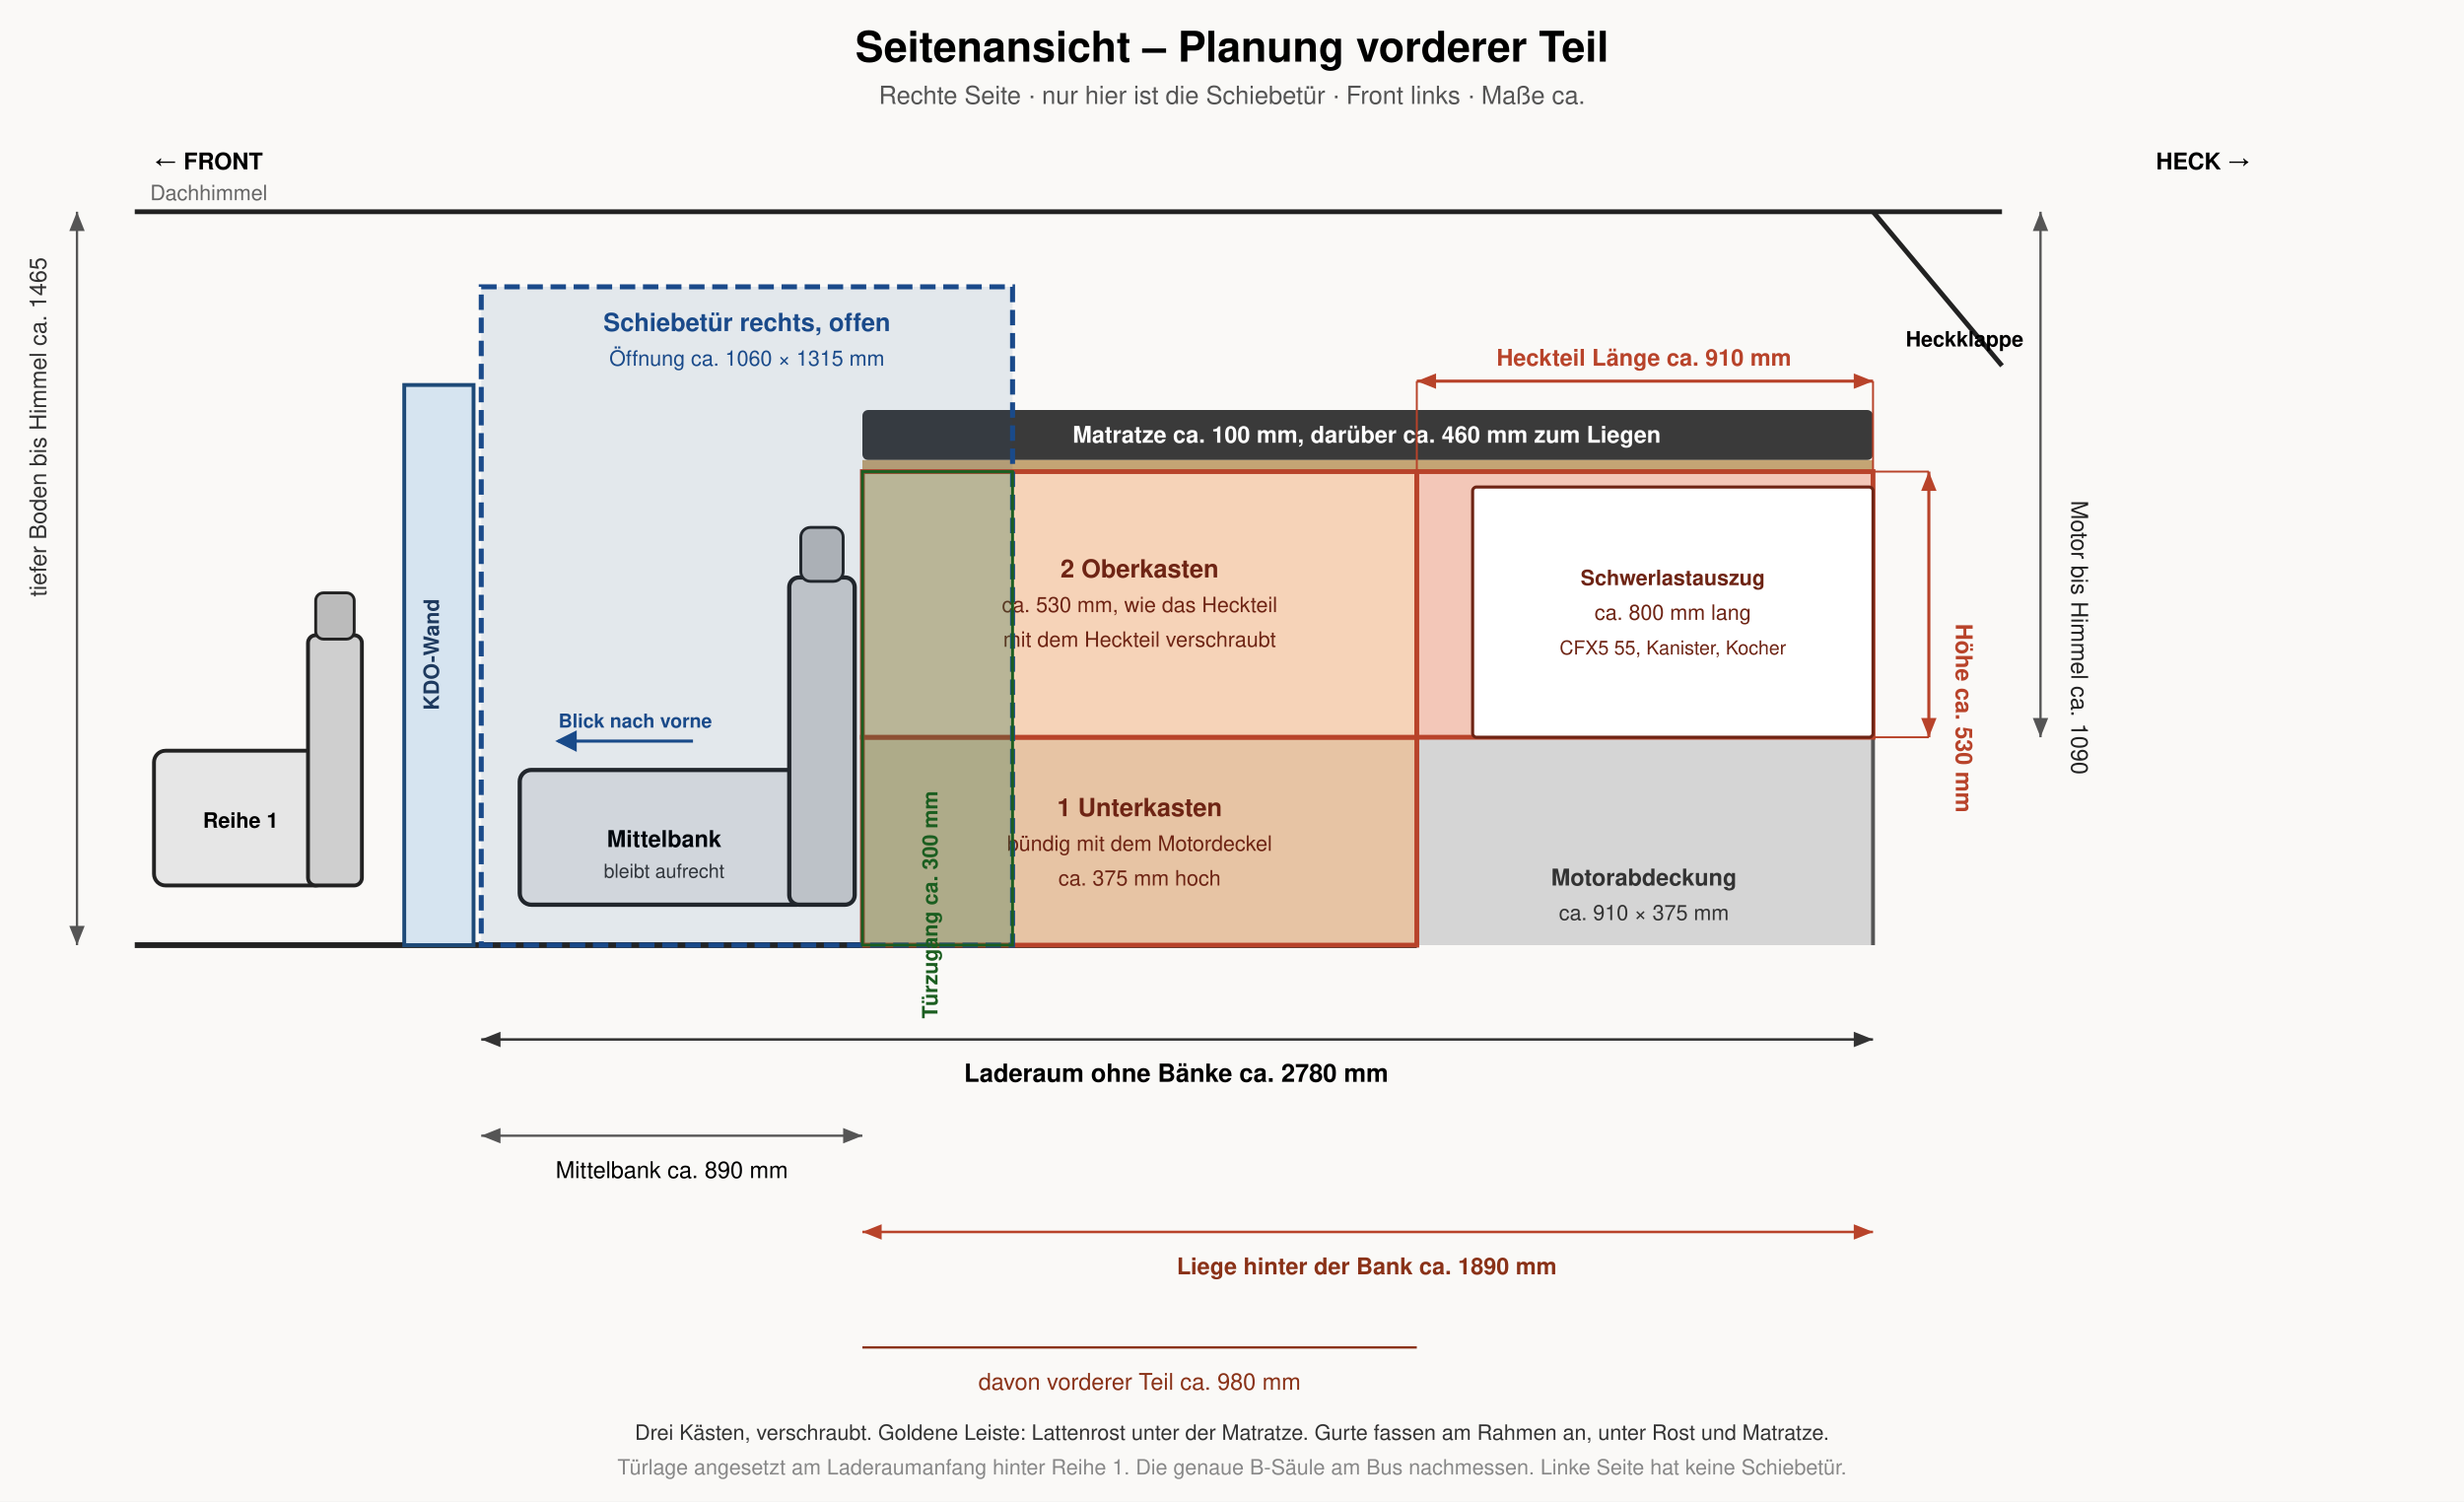
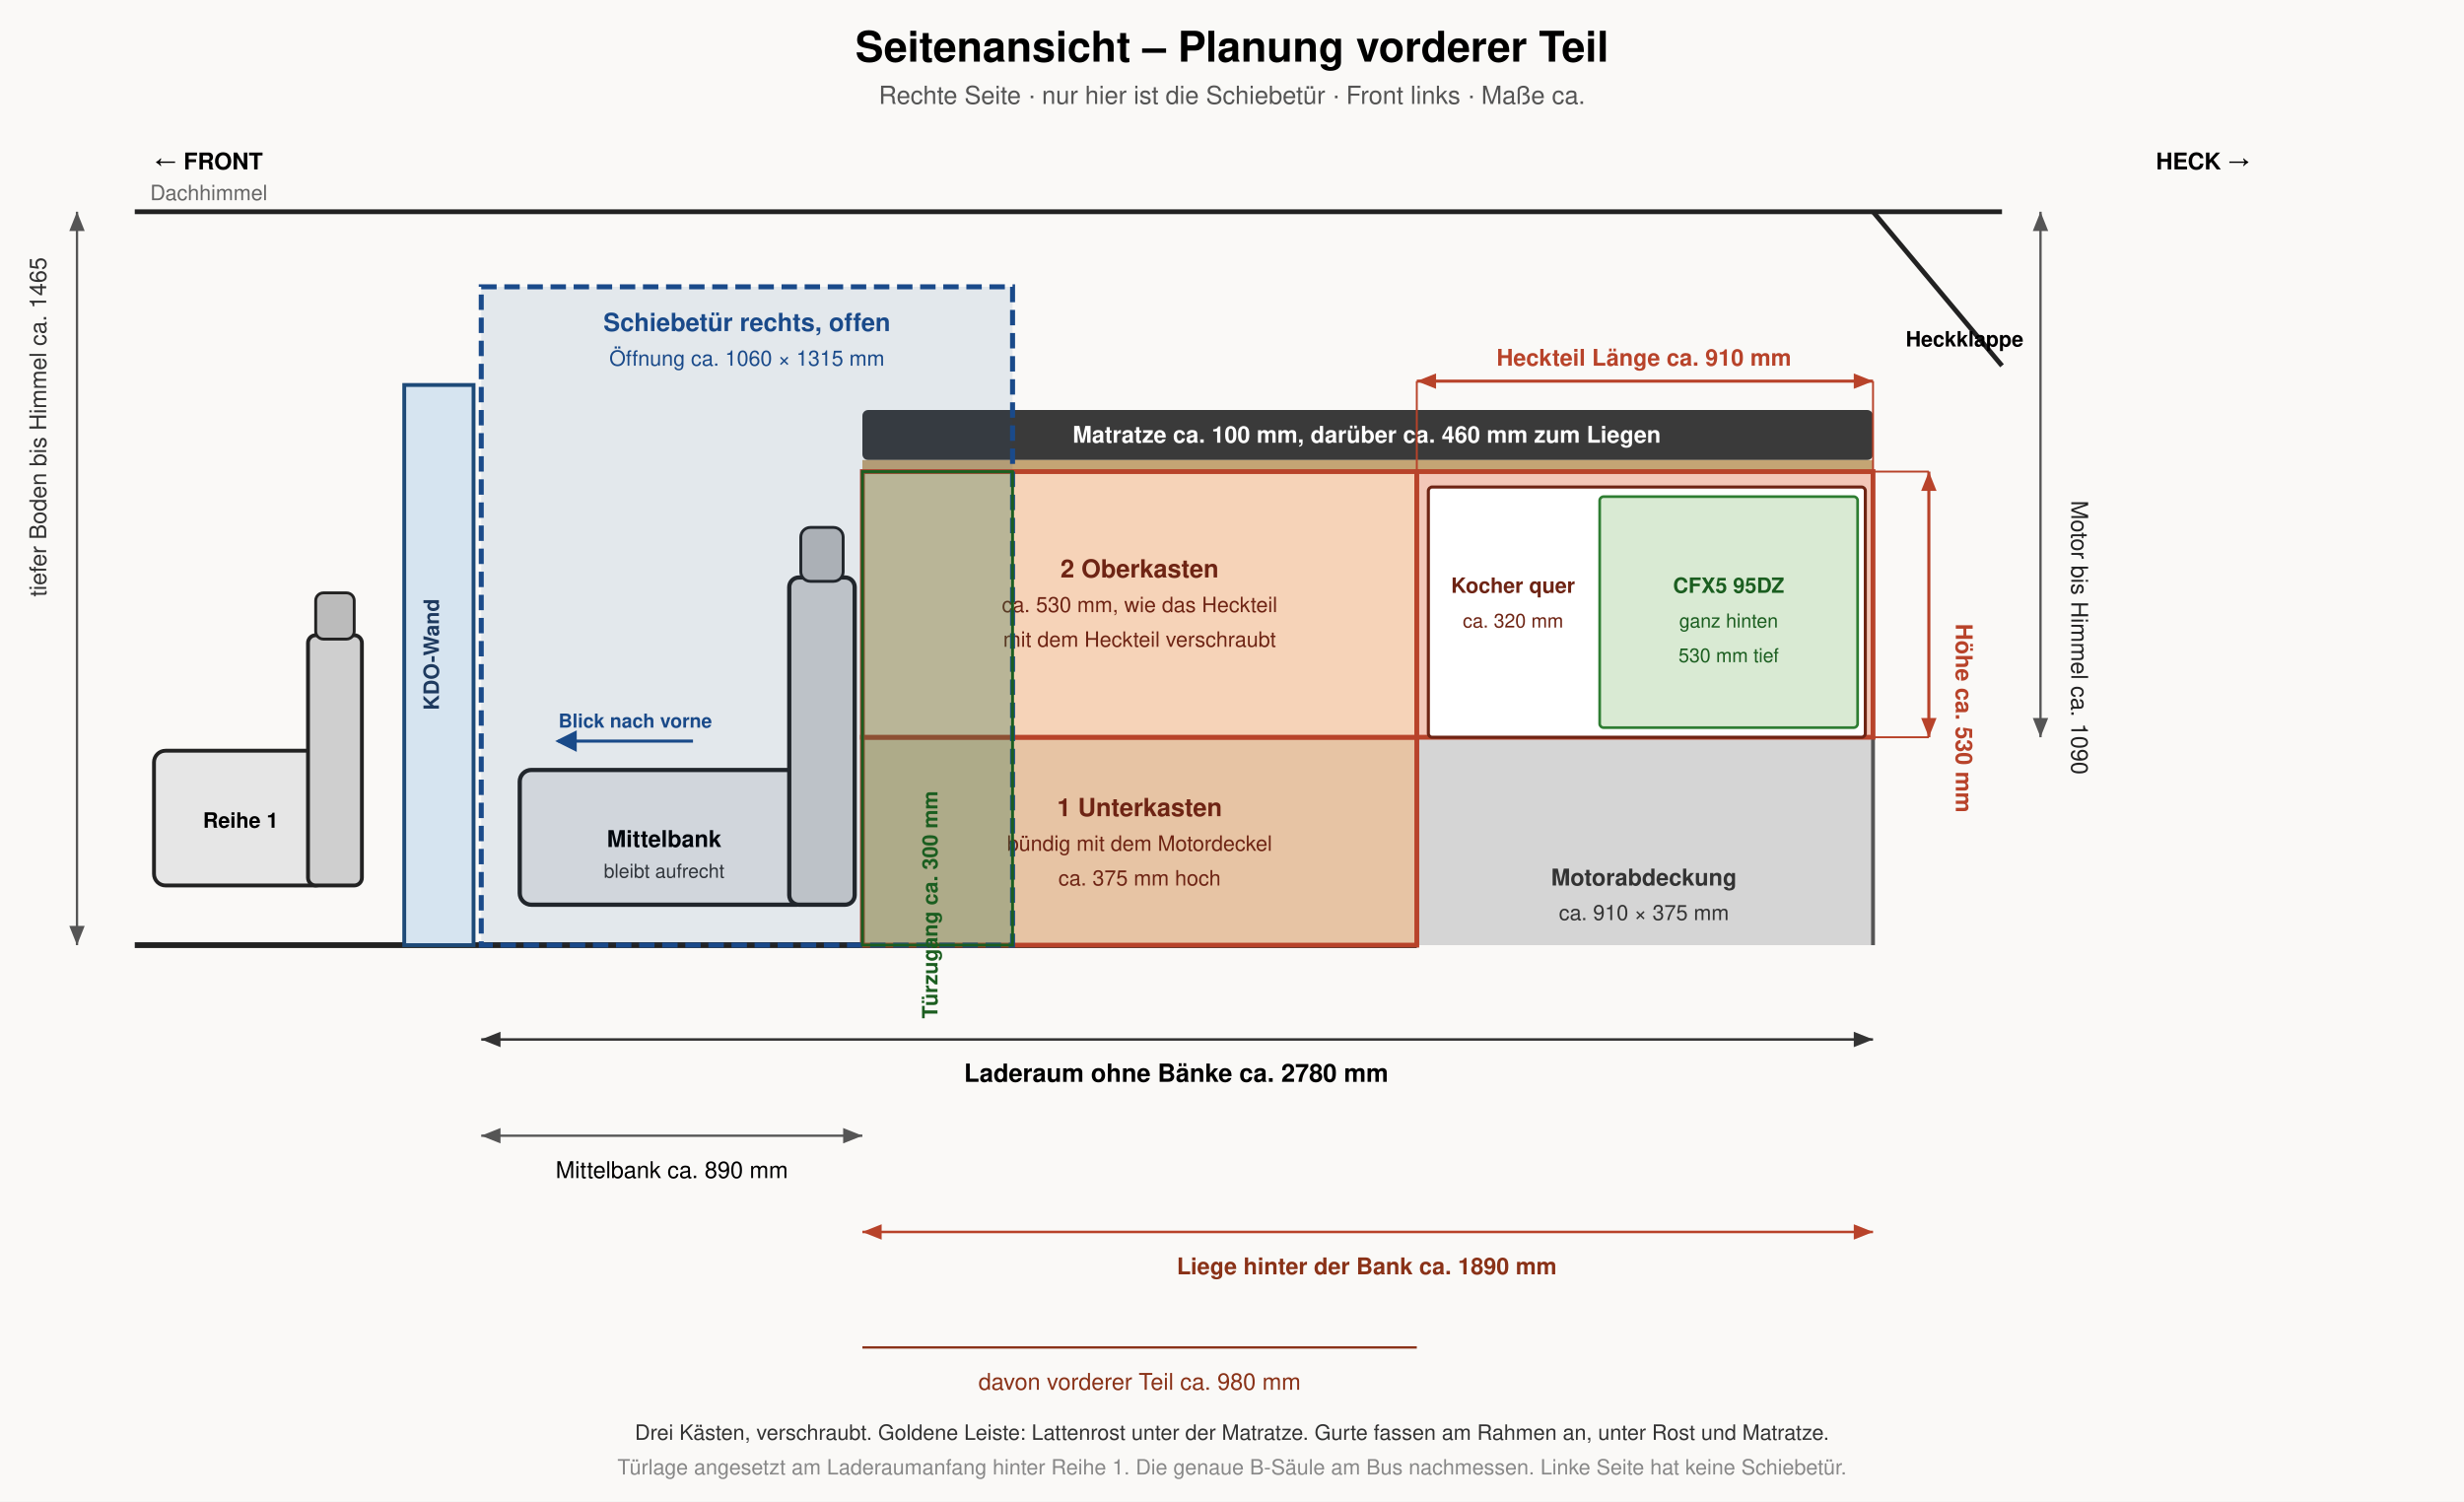
<svg xmlns="http://www.w3.org/2000/svg" viewBox="0 0 1280 780" font-family="Helvetica, Arial, sans-serif">
  <rect width="1280" height="780" fill="#faf9f7" />
  <text x="640" y="32" text-anchor="middle" font-size="22" font-weight="700">Seitenansicht – Planung vorderer Teil</text>
  <text x="640" y="54" text-anchor="middle" font-size="13" fill="#555">Rechte Seite · nur hier ist die Schiebetür · Front links · Maße ca.</text>
  <text x="80" y="88" font-size="12" font-weight="700">← FRONT</text>
  <text x="1120" y="88" font-size="12" font-weight="700">HECK →</text>
  <line x1="70" y1="110" x2="1040" y2="110" stroke="#222" stroke-width="2.5" />
  <line x1="70" y1="491" x2="736" y2="491" stroke="#222" stroke-width="3" />
  <text x="78" y="104" font-size="11" fill="#666">Dachhimmel</text>
  <path d="M736 491 L736 383 L973 383 L973 491" fill="#d5d5d5" stroke="#555" stroke-width="2" />
  <text x="854" y="460" text-anchor="middle" font-size="12" font-weight="700" fill="#333">Motorabdeckung</text>
  <text x="854" y="478" text-anchor="middle" font-size="11" fill="#333">ca. 910 × 375 mm</text>
  <rect x="80" y="390" width="90" height="70" rx="6" fill="#e6e6e6" stroke="#222" stroke-width="2" />
  <rect x="160" y="330" width="28" height="130" rx="4" fill="#cfcfcf" stroke="#222" stroke-width="2" />
  <rect x="164" y="308" width="20" height="24" rx="4" fill="#bbb" stroke="#222" stroke-width="1.5" />
  <text x="125" y="430" text-anchor="middle" font-size="11" font-weight="700">Reihe 1</text>
  <rect x="210" y="200" width="36" height="291" fill="#d6e4f0" stroke="#1e4a78" stroke-width="2" />
  <text x="228" y="340" text-anchor="middle" font-size="11" font-weight="700" fill="#1e3a5f" transform="rotate(-90 228 340)">KDO-Wand</text>
  <rect x="270" y="400" width="150" height="70" rx="6" fill="#e6e6e6" stroke="#222" stroke-width="2.2" />
  <rect x="410" y="300" width="34" height="170" rx="5" fill="#cfcfcf" stroke="#222" stroke-width="2.2" />
  <rect x="416" y="274" width="22" height="28" rx="5" fill="#bbb" stroke="#222" stroke-width="1.5" />
  <text x="345" y="440" text-anchor="middle" font-size="12" font-weight="700">Mittelbank</text>
  <text x="345" y="456" text-anchor="middle" font-size="10" fill="#333">bleibt aufrecht</text>
  <line x1="360" y1="385" x2="290" y2="385" stroke="#1a4a8a" stroke-width="1.6" marker-end="url(#fwd)" />
  <defs>
    <marker id="fwd" markerWidth="8" markerHeight="8" refX="6" refY="3.5" orient="auto">
      <path d="M0,0 L7,3.5 L0,7 Z" fill="#1a4a8a" />
    </marker>
  </defs>
  <text x="330" y="378" text-anchor="middle" font-size="10" font-weight="700" fill="#1a4a8a">Blick nach vorne</text>
  <rect x="448" y="213" width="525" height="26" rx="3" fill="#3a3a3a" />
  <text x="710" y="230" text-anchor="middle" font-size="12" font-weight="700" fill="#fff">Matratze ca. 100 mm, darüber ca. 460 mm zum Liegen</text>
  <rect x="448" y="239" width="525" height="6" fill="#c4a574" />
  <rect x="448" y="383" width="288" height="108" fill="#e7c4a4" stroke="#b8432a" stroke-width="2.5" />
  <text x="592" y="424" text-anchor="middle" font-size="13" font-weight="700" fill="#6e2414">1 Unterkasten</text>
  <text x="592" y="442" text-anchor="middle" font-size="11" fill="#6e2414">bündig mit dem Motordeckel</text>
  <text x="592" y="460" text-anchor="middle" font-size="11" fill="#6e2414">ca. 375 mm hoch</text>
  <rect x="448" y="245" width="288" height="138" fill="#f6d3b8" stroke="#b8432a" stroke-width="2.5" />
  <text x="592" y="300" text-anchor="middle" font-size="13" font-weight="700" fill="#6e2414">2 Oberkasten</text>
  <text x="592" y="318" text-anchor="middle" font-size="11" fill="#6e2414">ca. 530 mm, wie das Heckteil</text>
  <text x="592" y="336" text-anchor="middle" font-size="11" fill="#6e2414">mit dem Heckteil verschraubt</text>
  <rect x="736" y="245" width="237" height="138" fill="#f3c7b8" stroke="#b8432a" stroke-width="2.5" />
-   <rect x="765" y="253" width="208" height="130" rx="2" fill="#fff" stroke="#6e2414" stroke-width="1.6" />
-   <text x="869" y="304" text-anchor="middle" font-size="11" font-weight="700" fill="#6e2414">Schwerlastauszug</text>
-   <text x="869" y="322" text-anchor="middle" font-size="11" fill="#6e2414">ca. 800 mm lang</text>
-   <text x="869" y="340" text-anchor="middle" font-size="10" fill="#6e2414">CFX5 55, Kanister, Kocher</text>
+   <rect x="742" y="253" width="227" height="130" rx="2" fill="#fff" stroke="#6e2414" stroke-width="1.6" />
+   <rect x="831" y="258" width="134" height="120" rx="2" fill="#d9ead3" stroke="#2e7d32" stroke-width="1.4" />
+   <text x="786" y="308" text-anchor="middle" font-size="11" font-weight="700" fill="#6e2414">Kocher quer</text>
+   <text x="786" y="326" text-anchor="middle" font-size="10" fill="#6e2414">ca. 320 mm</text>
+   <text x="898" y="308" text-anchor="middle" font-size="11" font-weight="700" fill="#1b5e20">CFX5 95DZ</text>
+   <text x="898" y="326" text-anchor="middle" font-size="10" fill="#1b5e20">ganz hinten</text>
+   <text x="898" y="344" text-anchor="middle" font-size="10" fill="#1b5e20">530 mm tief</text>
  <rect x="250" y="149" width="276" height="342" fill="#1a4a8a" fill-opacity="0.10" stroke="#1a4a8a" stroke-width="2.6" stroke-dasharray="8 4" />
  <text x="388" y="172" text-anchor="middle" font-size="13" font-weight="700" fill="#1a4a8a">Schiebetür rechts, offen</text>
  <text x="388" y="190" text-anchor="middle" font-size="11" fill="#1a4a8a">Öffnung ca. 1060 × 1315 mm</text>
  <rect x="448" y="245" width="78" height="246" fill="#2e7d32" fill-opacity="0.22" stroke="#1b5e20" stroke-width="1.5" />
  <text x="487" y="470" text-anchor="middle" font-size="11" font-weight="700" fill="#1b5e20" transform="rotate(-90 487 470)">Türzugang ca. 300 mm</text>
  <line x1="736" y1="198" x2="973" y2="198" stroke="#b8432a" stroke-width="1.6" />
  <line x1="736" y1="198" x2="736" y2="245" stroke="#b8432a" stroke-width="1" />
  <line x1="973" y1="198" x2="973" y2="245" stroke="#b8432a" stroke-width="1" />
  <polygon points="736,198 746,194 746,202" fill="#b8432a" />
  <polygon points="973,198 963,194 963,202" fill="#b8432a" />
  <text x="854" y="190" text-anchor="middle" font-size="12" font-weight="700" fill="#b8432a">Heckteil Länge ca. 910 mm</text>
  <line x1="1002" y1="245" x2="1002" y2="383" stroke="#b8432a" stroke-width="1.6" />
  <line x1="973" y1="245" x2="1002" y2="245" stroke="#b8432a" stroke-width="1" />
  <line x1="973" y1="383" x2="1002" y2="383" stroke="#b8432a" stroke-width="1" />
  <polygon points="1002,245 998,255 1006,255" fill="#b8432a" />
  <polygon points="1002,383 998,373 1006,373" fill="#b8432a" />
  <text x="1016" y="324" transform="rotate(90 1016 324)" font-size="12" font-weight="700" fill="#b8432a">Höhe ca. 530 mm</text>
  <path d="M973 110 L1040 190" stroke="#222" stroke-width="2.5" fill="none" />
  <text x="990" y="180" font-size="11" font-weight="700">Heckklappe</text>
  <line x1="250" y1="540" x2="973" y2="540" stroke="#333" stroke-width="1.3" />
  <polygon points="250,540 260,536 260,544" fill="#333" />
  <polygon points="973,540 963,536 963,544" fill="#333" />
  <text x="611" y="562" text-anchor="middle" font-size="13" font-weight="700">Laderaum ohne Bänke ca. 2780 mm</text>
  <line x1="250" y1="590" x2="448" y2="590" stroke="#555" stroke-width="1.2" />
  <polygon points="250,590 260,586 260,594" fill="#555" />
  <polygon points="448,590 438,586 438,594" fill="#555" />
  <text x="349" y="612" text-anchor="middle" font-size="12">Mittelbank ca. 890 mm</text>
  <line x1="448" y1="640" x2="973" y2="640" stroke="#b8432a" stroke-width="1.3" />
  <polygon points="448,640 458,636 458,644" fill="#b8432a" />
  <polygon points="973,640 963,636 963,644" fill="#b8432a" />
  <text x="710" y="662" text-anchor="middle" font-size="12" font-weight="700" fill="#8a3218">Liege hinter der Bank ca. 1890 mm</text>
  <line x1="448" y1="700" x2="736" y2="700" stroke="#8a3218" stroke-width="1.2" />
  <text x="592" y="722" text-anchor="middle" font-size="12" fill="#8a3218">davon vorderer Teil ca. 980 mm</text>
  <line x1="40" y1="110" x2="40" y2="491" stroke="#555" stroke-width="1.2" />
  <polygon points="40,110 36,120 44,120" fill="#555" />
  <polygon points="40,491 36,481 44,481" fill="#555" />
  <text x="24" y="310" transform="rotate(-90 24 310)" font-size="12" fill="#333">tiefer Boden bis Himmel ca. 1465</text>
  <line x1="1060" y1="110" x2="1060" y2="383" stroke="#555" stroke-width="1.2" />
  <polygon points="1060,110 1056,120 1064,120" fill="#555" />
  <polygon points="1060,383 1056,373 1064,373" fill="#555" />
  <text x="1076" y="260" transform="rotate(90 1076 260)" font-size="12" fill="#222">Motor bis Himmel ca. 1090</text>
  <text x="640" y="748" text-anchor="middle" font-size="11" fill="#333">Drei Kästen, verschraubt. Goldene Leiste: Lattenrost unter der Matratze. Gurte fassen am Rahmen an, unter Rost und Matratze.</text>
  <text x="640" y="766" text-anchor="middle" font-size="11" fill="#888">Türlage angesetzt am Laderaumanfang hinter Reihe 1. Die genaue B-Säule am Bus nachmessen. Linke Seite hat keine Schiebetür.</text>
</svg>
